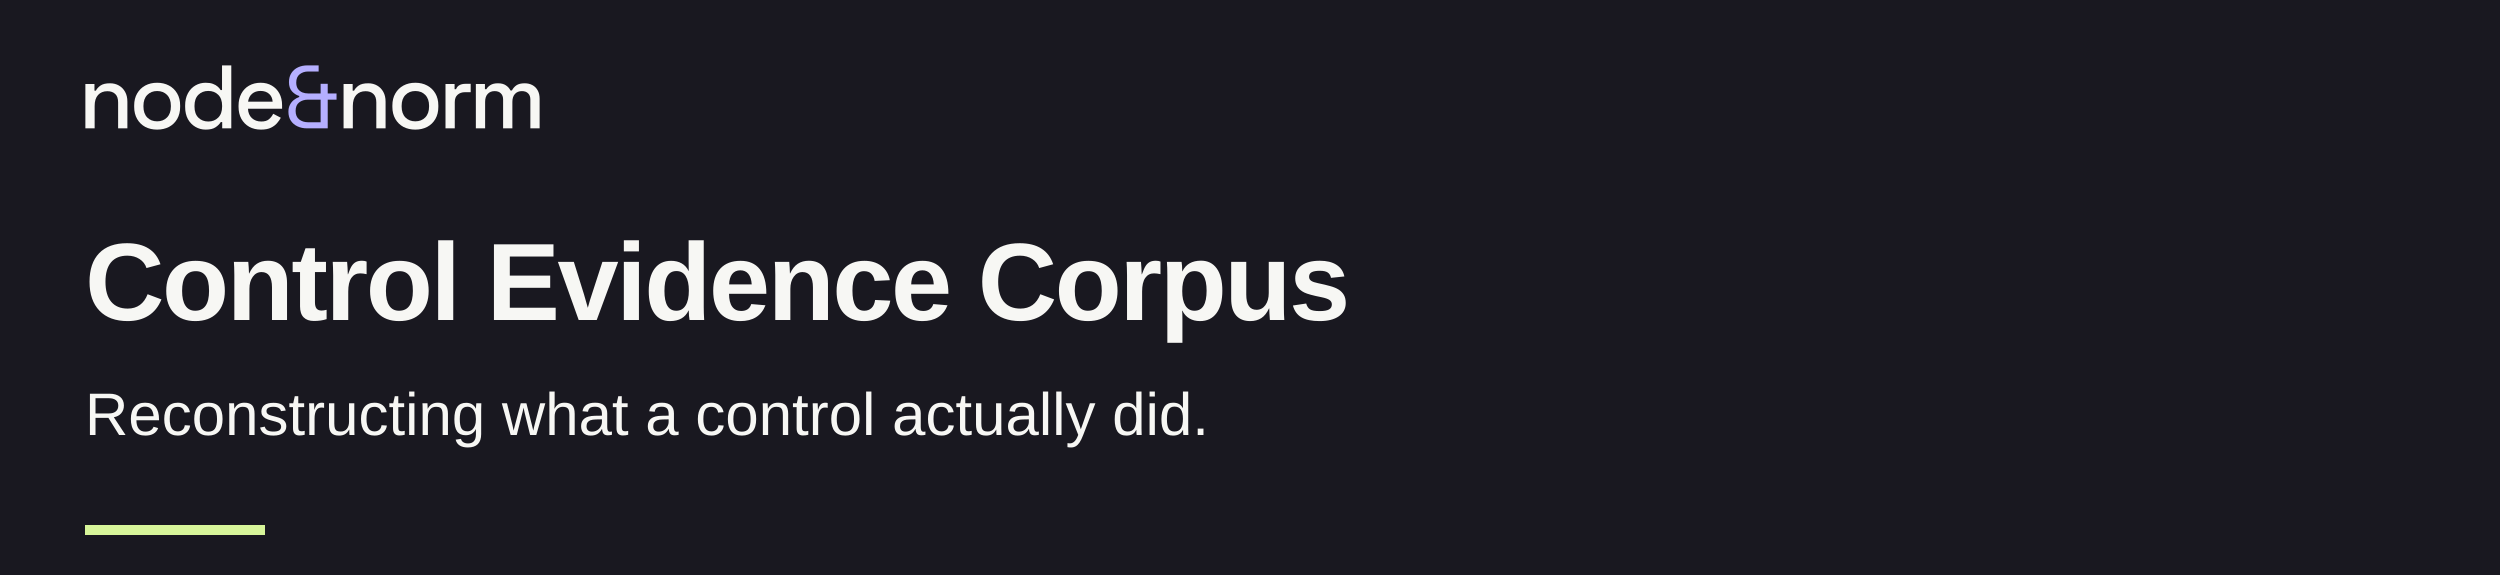
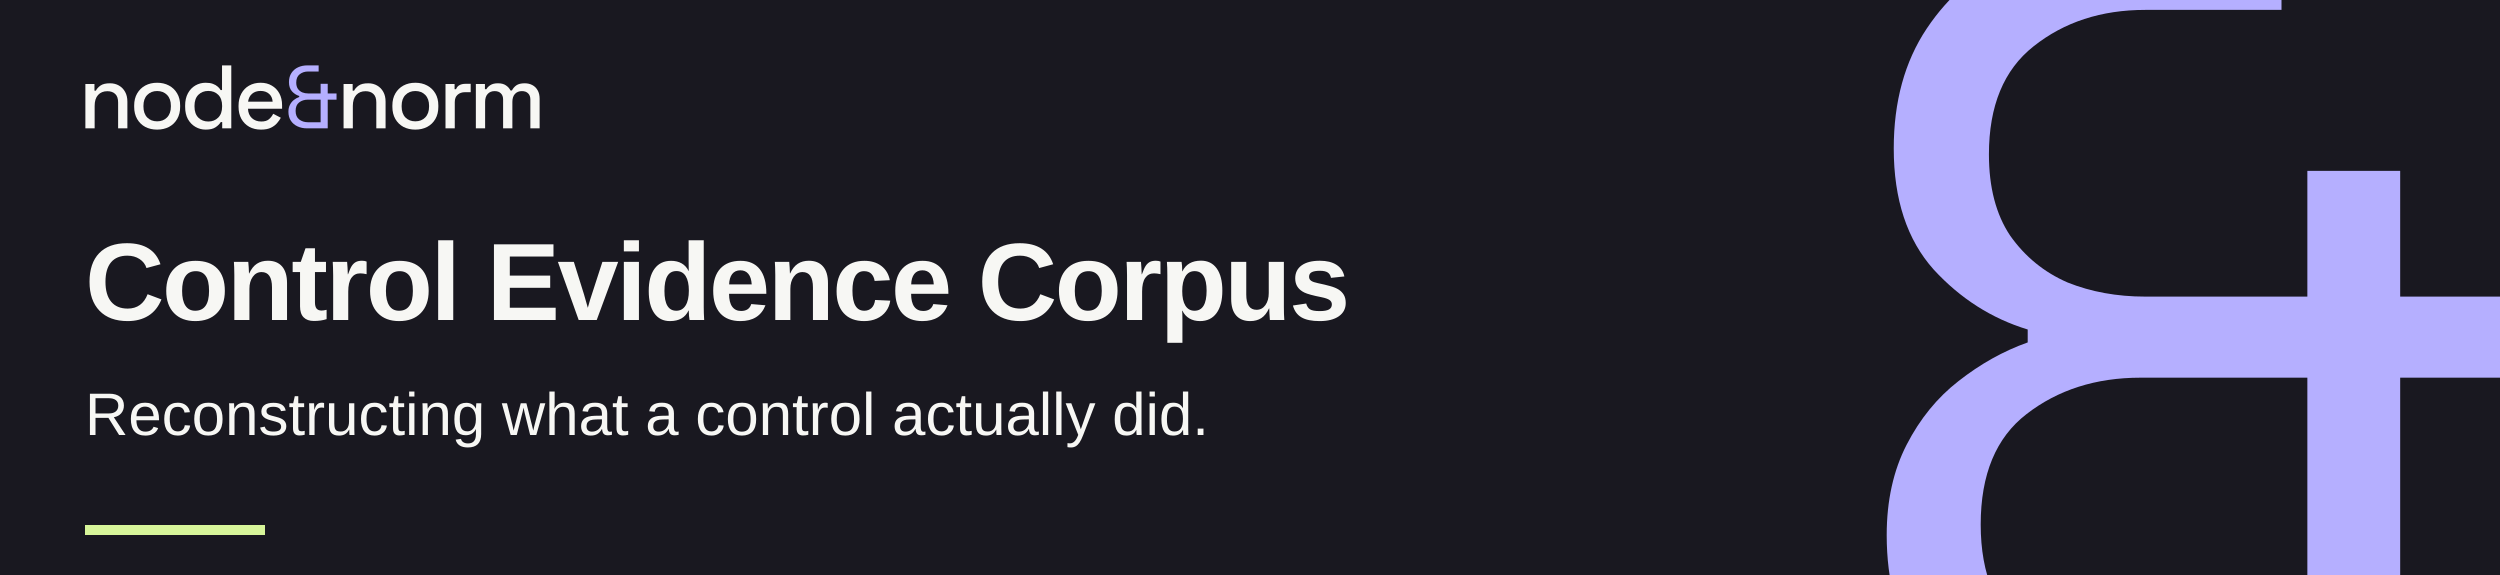
- <svg xmlns="http://www.w3.org/2000/svg" width="1000" height="230" viewBox="0 0 1000 230" role="img" aria-labelledby="title desc">
+ <svg xmlns="http://www.w3.org/2000/svg" width="1000" height="230" viewBox="0 0 1000 230" role="img" aria-labelledby="title desc" overflow="hidden">
  <rect width="1000" height="230" fill="#191820" />
+   <path data-artwork="cover-ampersand" aria-hidden="true" d="M250 0Q192 0 145 -22Q98 -44 71 -85Q44 -126 44 -185Q44 -229 61 -262Q78 -295 105 -316Q133 -338 164 -349L164 -360Q118 -374 84 -411Q50 -449 50 -514Q50 -574 78 -616Q106 -658 152 -679Q198 -700 254 -700L380 -700L380 -632L264 -632Q208 -632 169 -601Q131 -571 131 -509Q131 -467 149 -440Q168 -413 198 -400Q228 -388 264 -388L402 -388L402 -495L481 -495L481 -388L579 -388L579 -319L481 -319L481 0L250 0ZM260 -68L402 -68L402 -319L260 -319Q203 -319 163 -288Q124 -258 124 -194Q124 -130 164 -99Q205 -68 260 -68Z" fill="#b5afff" transform="translate(734 301) scale(0.47)" />
  <svg viewBox="34.48 -338 2428 346.72" x="34" y="26" width="182" height="26" aria-hidden="true">
    <path fill="#f7f7f4" transform="translate(0 0) scale(0.48)" d="M76 0L76 -493L177 -493L177 -419L193 -419Q207 -449 243 -475Q279 -501 350 -501Q406 -501 449 -476Q493 -451 518 -405Q543 -360 543 -296L543 0L440 0L440 -288Q440 -352 408 -382Q376 -413 320 -413Q256 -413 217 -371Q179 -329 179 -249L179 0L76 0Z" />
    <path fill="#f7f7f4" transform="translate(271.96 0) scale(0.48)" d="M307 14Q233 14 175 -16Q118 -47 85 -104Q52 -161 52 -239L52 -254Q52 -332 85 -388Q118 -445 175 -476Q233 -507 307 -507Q381 -507 439 -476Q497 -445 530 -388Q563 -332 563 -254L563 -239Q563 -161 530 -104Q497 -47 439 -16Q381 14 307 14ZM307 -78Q375 -78 417 -121Q460 -165 460 -242L460 -251Q460 -328 418 -371Q376 -415 307 -415Q240 -415 197 -371Q155 -328 155 -251L155 -242Q155 -165 197 -121Q240 -78 307 -78Z" />
    <path fill="#f7f7f4" transform="translate(543.92 0) scale(0.48)" d="M280 14Q219 14 167 -16Q115 -46 83 -102Q52 -159 52 -239L52 -254Q52 -333 83 -390Q114 -447 166 -477Q218 -507 280 -507Q328 -507 360 -495Q393 -483 414 -464Q435 -446 446 -426L462 -426L462 -700L565 -700L565 0L464 0L464 -70L448 -70Q429 -38 390 -12Q352 14 280 14ZM309 -76Q376 -76 419 -119Q463 -162 463 -242L463 -251Q463 -330 420 -373Q377 -416 309 -416Q243 -416 199 -373Q156 -330 156 -251L156 -242Q156 -162 199 -119Q243 -76 309 -76Z" />
    <path fill="#f7f7f4" transform="translate(828.88 0) scale(0.48)" d="M302 14Q227 14 171 -17Q115 -49 83 -106Q52 -164 52 -240L52 -252Q52 -329 83 -386Q114 -444 169 -475Q225 -507 298 -507Q369 -507 422 -475Q476 -444 506 -388Q536 -332 536 -257L536 -218L157 -218Q159 -153 200 -114Q242 -76 304 -76Q362 -76 391 -102Q421 -128 437 -162L522 -118Q508 -90 481 -59Q455 -28 412 -7Q369 14 302 14ZM158 -297L431 -297Q427 -353 391 -384Q355 -416 297 -416Q239 -416 202 -384Q166 -353 158 -297Z" />
    <path fill="#b5afff" transform="translate(1098.84 0) scale(0.48)" d="M250 0Q192 0 145 -22Q98 -44 71 -85Q44 -126 44 -185Q44 -229 61 -262Q78 -295 105 -316Q133 -338 164 -349L164 -360Q118 -374 84 -411Q50 -449 50 -514Q50 -574 78 -616Q106 -658 152 -679Q198 -700 254 -700L380 -700L380 -632L264 -632Q208 -632 169 -601Q131 -571 131 -509Q131 -467 149 -440Q168 -413 198 -400Q228 -388 264 -388L402 -388L402 -495L481 -495L481 -388L579 -388L579 -319L481 -319L481 0L250 0ZM260 -68L402 -68L402 -319L260 -319Q203 -319 163 -288Q124 -258 124 -194Q124 -130 164 -99Q205 -68 260 -68Z" />
    <path fill="#f7f7f4" transform="translate(1377.8 0) scale(0.48)" d="M76 0L76 -493L177 -493L177 -419L193 -419Q207 -449 243 -475Q279 -501 350 -501Q406 -501 449 -476Q493 -451 518 -405Q543 -360 543 -296L543 0L440 0L440 -288Q440 -352 408 -382Q376 -413 320 -413Q256 -413 217 -371Q179 -329 179 -249L179 0L76 0Z" />
    <path fill="#f7f7f4" transform="translate(1649.76 0) scale(0.48)" d="M307 14Q233 14 175 -16Q118 -47 85 -104Q52 -161 52 -239L52 -254Q52 -332 85 -388Q118 -445 175 -476Q233 -507 307 -507Q381 -507 439 -476Q497 -445 530 -388Q563 -332 563 -254L563 -239Q563 -161 530 -104Q497 -47 439 -16Q381 14 307 14ZM307 -78Q375 -78 417 -121Q460 -165 460 -242L460 -251Q460 -328 418 -371Q376 -415 307 -415Q240 -415 197 -371Q155 -328 155 -251L155 -242Q155 -165 197 -121Q240 -78 307 -78Z" />
    <path fill="#f7f7f4" transform="translate(1921.72 0) scale(0.48)" d="M76 0L76 -493L177 -493L177 -435L193 -435Q205 -466 231 -480Q258 -495 297 -495L356 -495L356 -402L293 -402Q243 -402 211 -374Q179 -347 179 -290L179 0L76 0Z" />
    <path fill="#f7f7f4" transform="translate(2083.68 0) scale(0.48)" d="M76 0L76 -493L177 -493L177 -435L193 -435Q207 -461 238 -481Q269 -501 322 -501Q377 -501 410 -478Q444 -456 461 -421L477 -421Q494 -455 526 -478Q559 -501 619 -501Q667 -501 704 -481Q741 -462 763 -423Q785 -385 785 -328L785 0L682 0L682 -320Q682 -365 657 -389Q633 -414 588 -414Q540 -414 511 -383Q482 -352 482 -294L482 0L379 0L379 -320Q379 -365 354 -389Q330 -414 285 -414Q237 -414 208 -383Q179 -352 179 -294L179 0L76 0Z" />
  </svg>
-   <text x="34" y="128" fill="#F7F7F4" font-family="Arial, Helvetica, sans-serif" font-size="44" font-weight="600" letter-spacing="-1">Control Evidence Corpus</text>
-   <text x="34" y="174" fill="#F7F7F4" font-family="Arial, Helvetica, sans-serif" font-size="24">Reconstructing what a control actually did.</text>
+   <text fill="#F7F7F4" font-family="Arial, Helvetica, sans-serif" x="34" y="128" font-size="44" font-weight="600" letter-spacing="-1">Control Evidence Corpus</text>
+   <text fill="#F7F7F4" font-family="Arial, Helvetica, sans-serif" x="34" y="174" font-size="24">Reconstructing what a control actually did.</text>
  <rect x="34" y="210" width="72" height="4" fill="#D7F59A" />
</svg>
